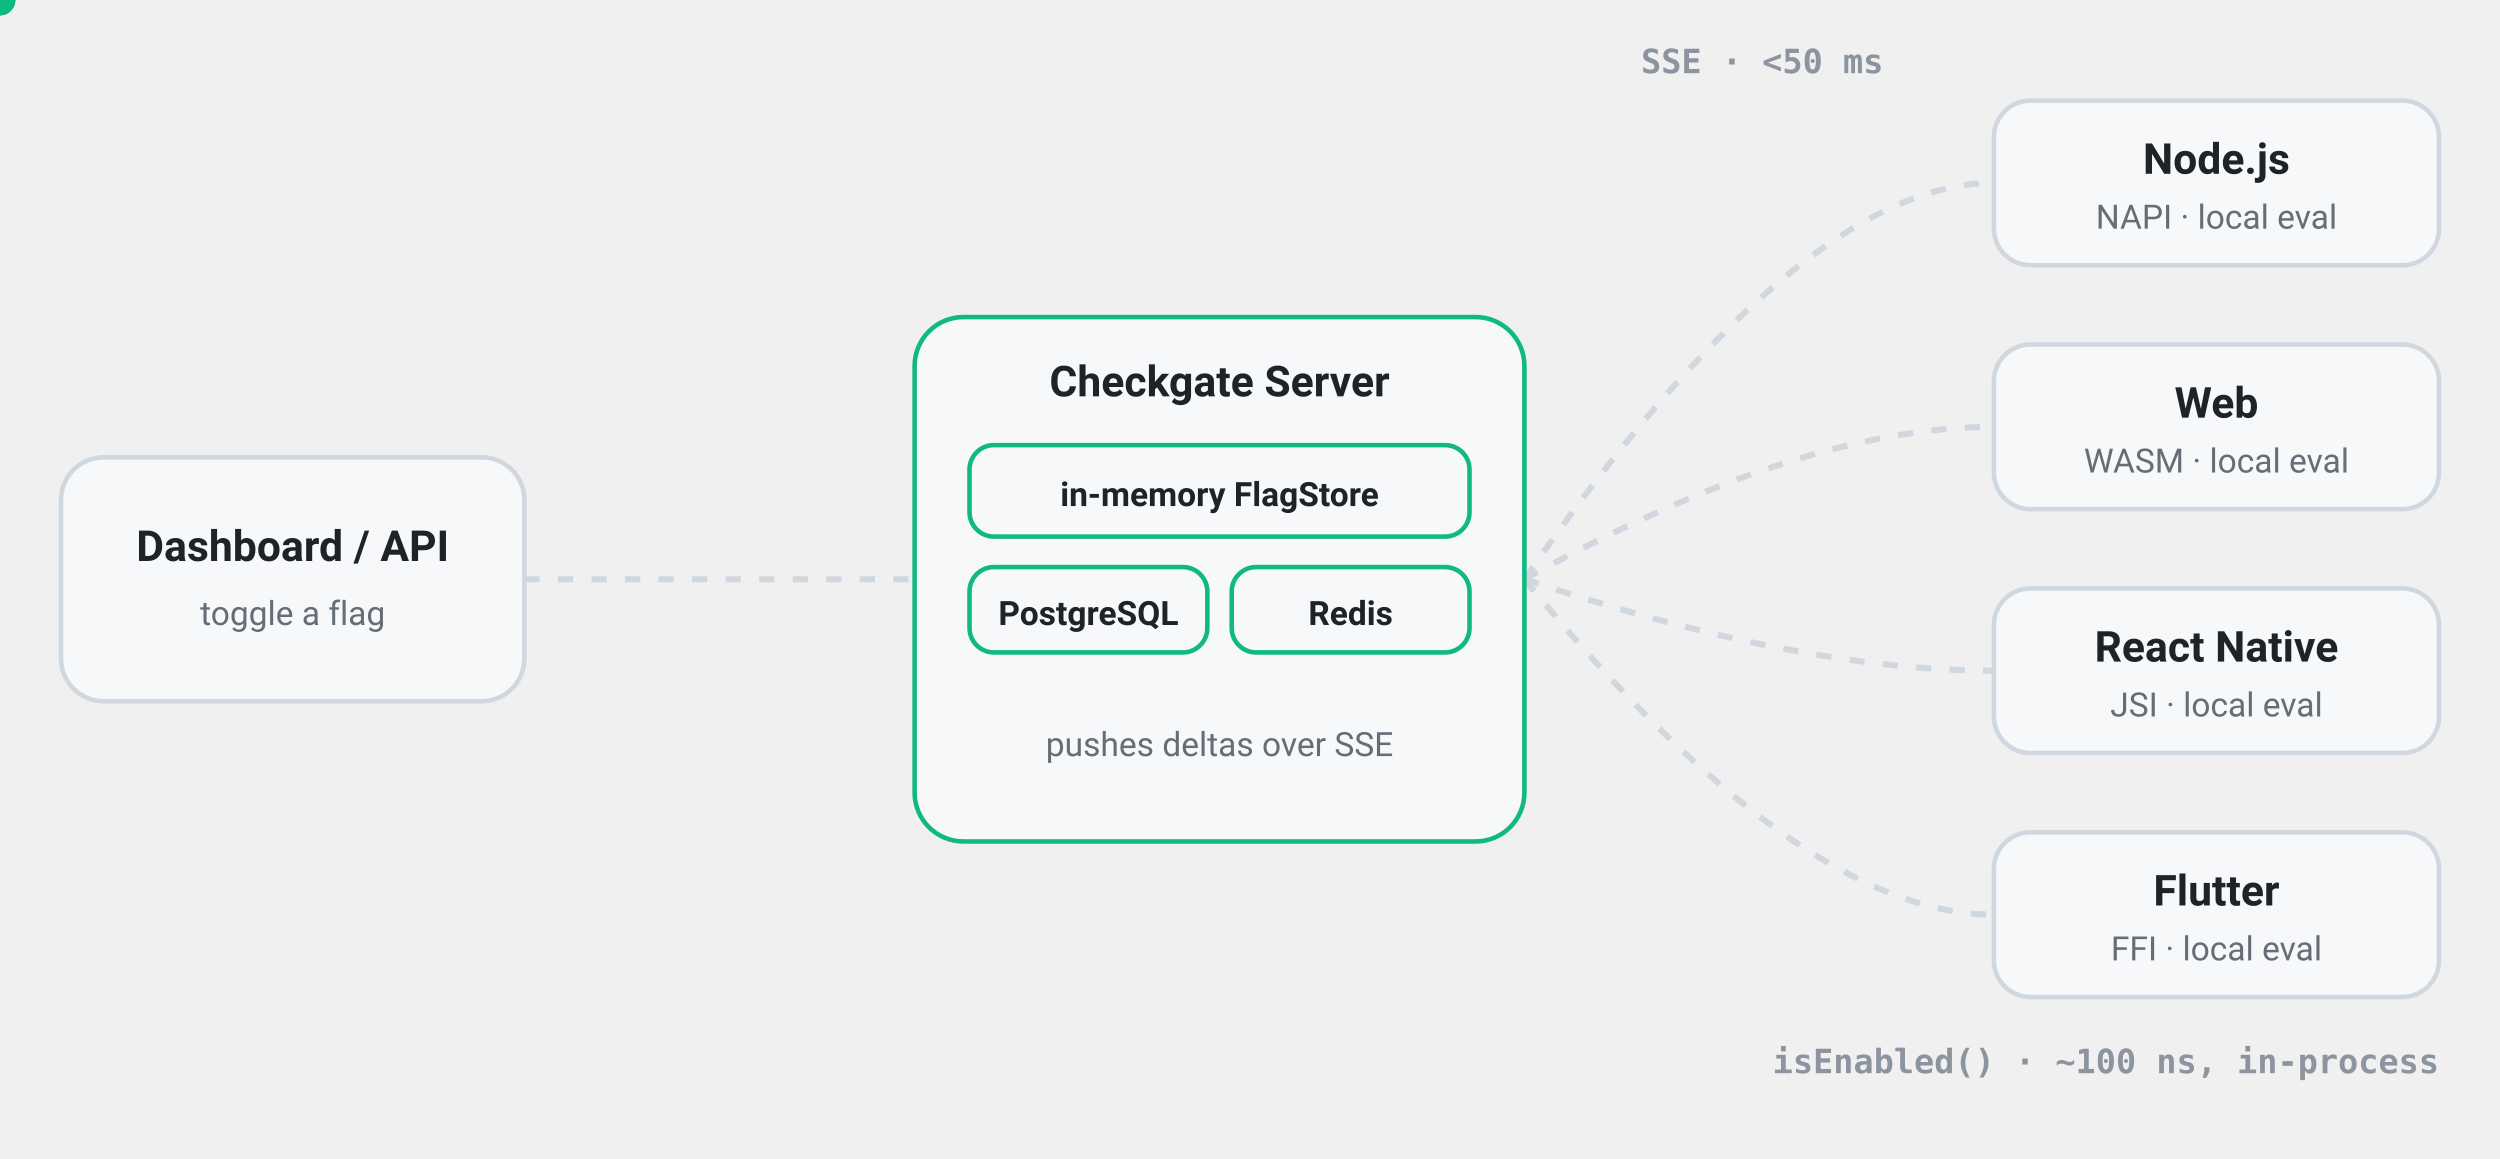
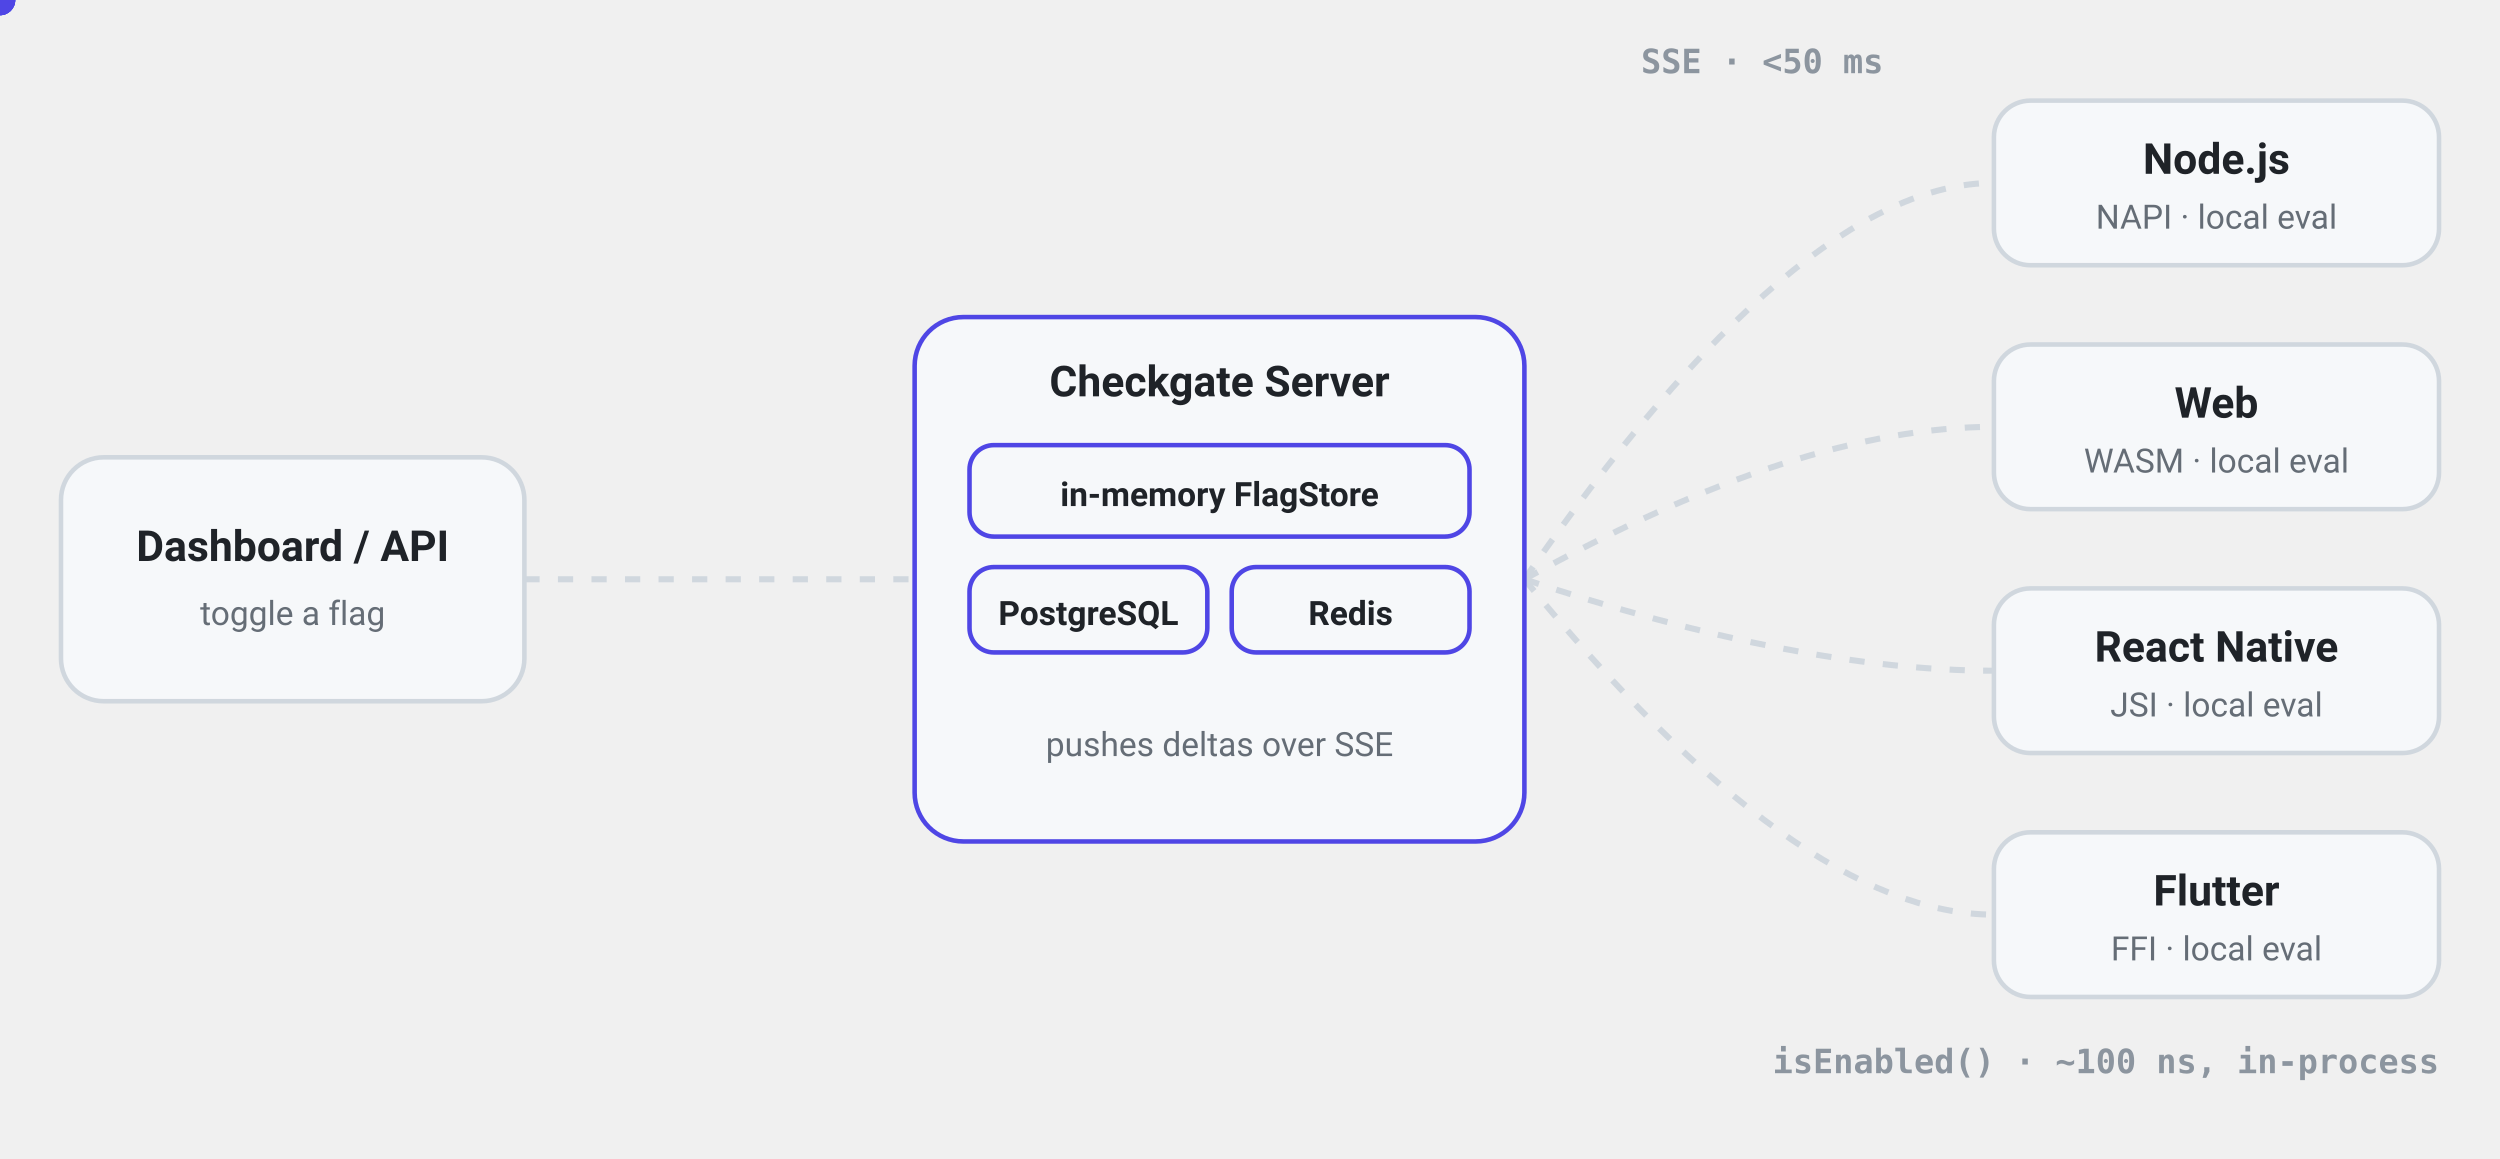
<svg xmlns="http://www.w3.org/2000/svg" viewBox="0 0 820 380" width="820" height="380" role="img" aria-label="A flag change flows from the dashboard to the Checkgate server, which pushes it over SSE to every SDK, where flags evaluate locally in-process.">
  <style>
  .wire { fill:none; stroke:#d0d7de; stroke-width:2; stroke-dasharray:5 6; }
  .node rect { fill:#f6f8fa; stroke:#d0d7de; stroke-width:1.5; }
-   .server &gt; rect { stroke:#10b981; }
+   .server &gt; rect { stroke:#4f46e5; }
  .pill { fill:#ffffff; stroke:#d0d7de; stroke-width:1; }
-   .pill-accent { fill:#e6f7f0; stroke:#6ee7b7; stroke-width:1; }
+   .pill-accent { fill:#eef2ff; stroke:#a5b4fc; stroke-width:1; }
  .title { fill:#1f2328; font:700 14px system-ui,-apple-system,'Segoe UI',Roboto,sans-serif; text-anchor:middle; }
  .sub { fill:#656d76; font:11px system-ui,-apple-system,'Segoe UI',Roboto,sans-serif; text-anchor:middle; }
  .pill-text { fill:#1f2328; font:600 11px system-ui,-apple-system,'Segoe UI',Roboto,sans-serif; text-anchor:middle; }
  .edge { fill:#8c959f; font:600 11px ui-monospace,SFMono-Regular,'SF Mono',Menlo,monospace; text-anchor:middle; }
  /* Right-anchored: centred on the client column this label overflows the viewBox. */
  .edge-end { fill:#8c959f; font:600 11px ui-monospace,SFMono-Regular,'SF Mono',Menlo,monospace; text-anchor:end; }
  .write { fill:#3b82f6; }
-   .push { fill:#10b981; }
-   .flash { fill:#10b981; opacity:0; animation:arrive 3.2s linear infinite; }
+   .push { fill:#4f46e5; }
+   .flash { fill:#4f46e5; opacity:0; animation:arrive 3.2s linear infinite; }
  @keyframes arrive { 0%,70% { opacity:0; } 74% { opacity:.22; } 82%,100% { opacity:0; } }
  /* Honour a reduced-motion preference: keep the diagram, drop the movement. */
  @media (prefers-reduced-motion: reduce) {
    .packet { display:none; }
    .flash { animation:none; }
  }
</style>
  <path class="wire" d="M172,190 L300,190" />
  <path class="wire" d="M500,190 Q590,60 654,60" />
  <path class="wire" d="M500,190 Q590,140 654,140" />
  <path class="wire" d="M500,190 Q590,220 654,220" />
  <path class="wire" d="M500,190 Q590,300 654,300" />
  <g class="node">
    <rect x="20" y="150" width="152" height="80" rx="14" />
    <text x="96" y="184" class="title">Dashboard / API</text>
    <text x="96" y="205" class="sub">toggle a flag</text>
  </g>
  <g class="node server">
    <rect x="300" y="104" width="200" height="172" rx="16" />
    <text x="400" y="130" class="title">Checkgate Server</text>
    <rect x="318" y="146" width="164" height="30" rx="8" class="pill-accent" />
    <text x="400" y="166" class="pill-text">in-memory FlagStore</text>
    <rect x="318" y="186" width="78" height="28" rx="8" class="pill" />
    <text x="357" y="205" class="pill-text">PostgreSQL</text>
    <rect x="404" y="186" width="78" height="28" rx="8" class="pill" />
    <text x="443" y="205" class="pill-text">Redis</text>
    <text x="400" y="248" class="sub">pushes deltas over SSE</text>
  </g>
  <text x="578" y="24" class="edge">SSE · &lt;50 ms</text>
  <g class="node">
    <rect x="654" y="33" width="146" height="54" rx="12" />
    <rect class="flash" x="654" y="33" width="146" height="54" rx="12" />
    <text x="727" y="57" class="title">Node.js</text>
    <text x="727" y="75" class="sub">NAPI · local eval</text>
  </g>
  <g class="node">
    <rect x="654" y="113" width="146" height="54" rx="12" />
    <rect class="flash" x="654" y="113" width="146" height="54" rx="12" />
    <text x="727" y="137" class="title">Web</text>
    <text x="727" y="155" class="sub">WASM · local eval</text>
  </g>
  <g class="node">
    <rect x="654" y="193" width="146" height="54" rx="12" />
    <rect class="flash" x="654" y="193" width="146" height="54" rx="12" />
    <text x="727" y="217" class="title">React Native</text>
    <text x="727" y="235" class="sub">JSI · local eval</text>
  </g>
  <g class="node">
    <rect x="654" y="273" width="146" height="54" rx="12" />
    <rect class="flash" x="654" y="273" width="146" height="54" rx="12" />
    <text x="727" y="297" class="title">Flutter</text>
    <text x="727" y="315" class="sub">FFI · local eval</text>
  </g>
  <text x="800" y="352" class="edge-end">isEnabled() · ~100 ns, in-process</text>
  <circle class="packet write" r="5">
    <animateMotion dur="3.2s" repeatCount="indefinite" keyTimes="0;0.35;1" keyPoints="0;1;1" calcMode="linear" path="M172,190 L300,190" />
    <animate attributeName="opacity" dur="3.2s" repeatCount="indefinite" keyTimes="0;0.02;0.33;0.36;1" values="0;1;1;0;0" />
  </circle>
  <circle class="packet push" r="5">
    <animateMotion dur="3.2s" repeatCount="indefinite" keyTimes="0;0.4;0.75;1" keyPoints="0;0;1;1" calcMode="linear" path="M500,190 Q590,60 654,60" />
    <animate attributeName="opacity" dur="3.2s" repeatCount="indefinite" keyTimes="0;0.4;0.42;0.73;0.76;1" values="0;0;1;1;0;0" />
  </circle>
  <circle class="packet push" r="5">
    <animateMotion dur="3.2s" repeatCount="indefinite" keyTimes="0;0.4;0.75;1" keyPoints="0;0;1;1" calcMode="linear" path="M500,190 Q590,140 654,140" />
    <animate attributeName="opacity" dur="3.2s" repeatCount="indefinite" keyTimes="0;0.4;0.42;0.73;0.76;1" values="0;0;1;1;0;0" />
  </circle>
  <circle class="packet push" r="5">
    <animateMotion dur="3.2s" repeatCount="indefinite" keyTimes="0;0.4;0.75;1" keyPoints="0;0;1;1" calcMode="linear" path="M500,190 Q590,220 654,220" />
    <animate attributeName="opacity" dur="3.2s" repeatCount="indefinite" keyTimes="0;0.4;0.42;0.73;0.76;1" values="0;0;1;1;0;0" />
  </circle>
  <circle class="packet push" r="5">
    <animateMotion dur="3.2s" repeatCount="indefinite" keyTimes="0;0.4;0.75;1" keyPoints="0;0;1;1" calcMode="linear" path="M500,190 Q590,300 654,300" />
    <animate attributeName="opacity" dur="3.2s" repeatCount="indefinite" keyTimes="0;0.4;0.42;0.73;0.76;1" values="0;0;1;1;0;0" />
  </circle>
</svg>
